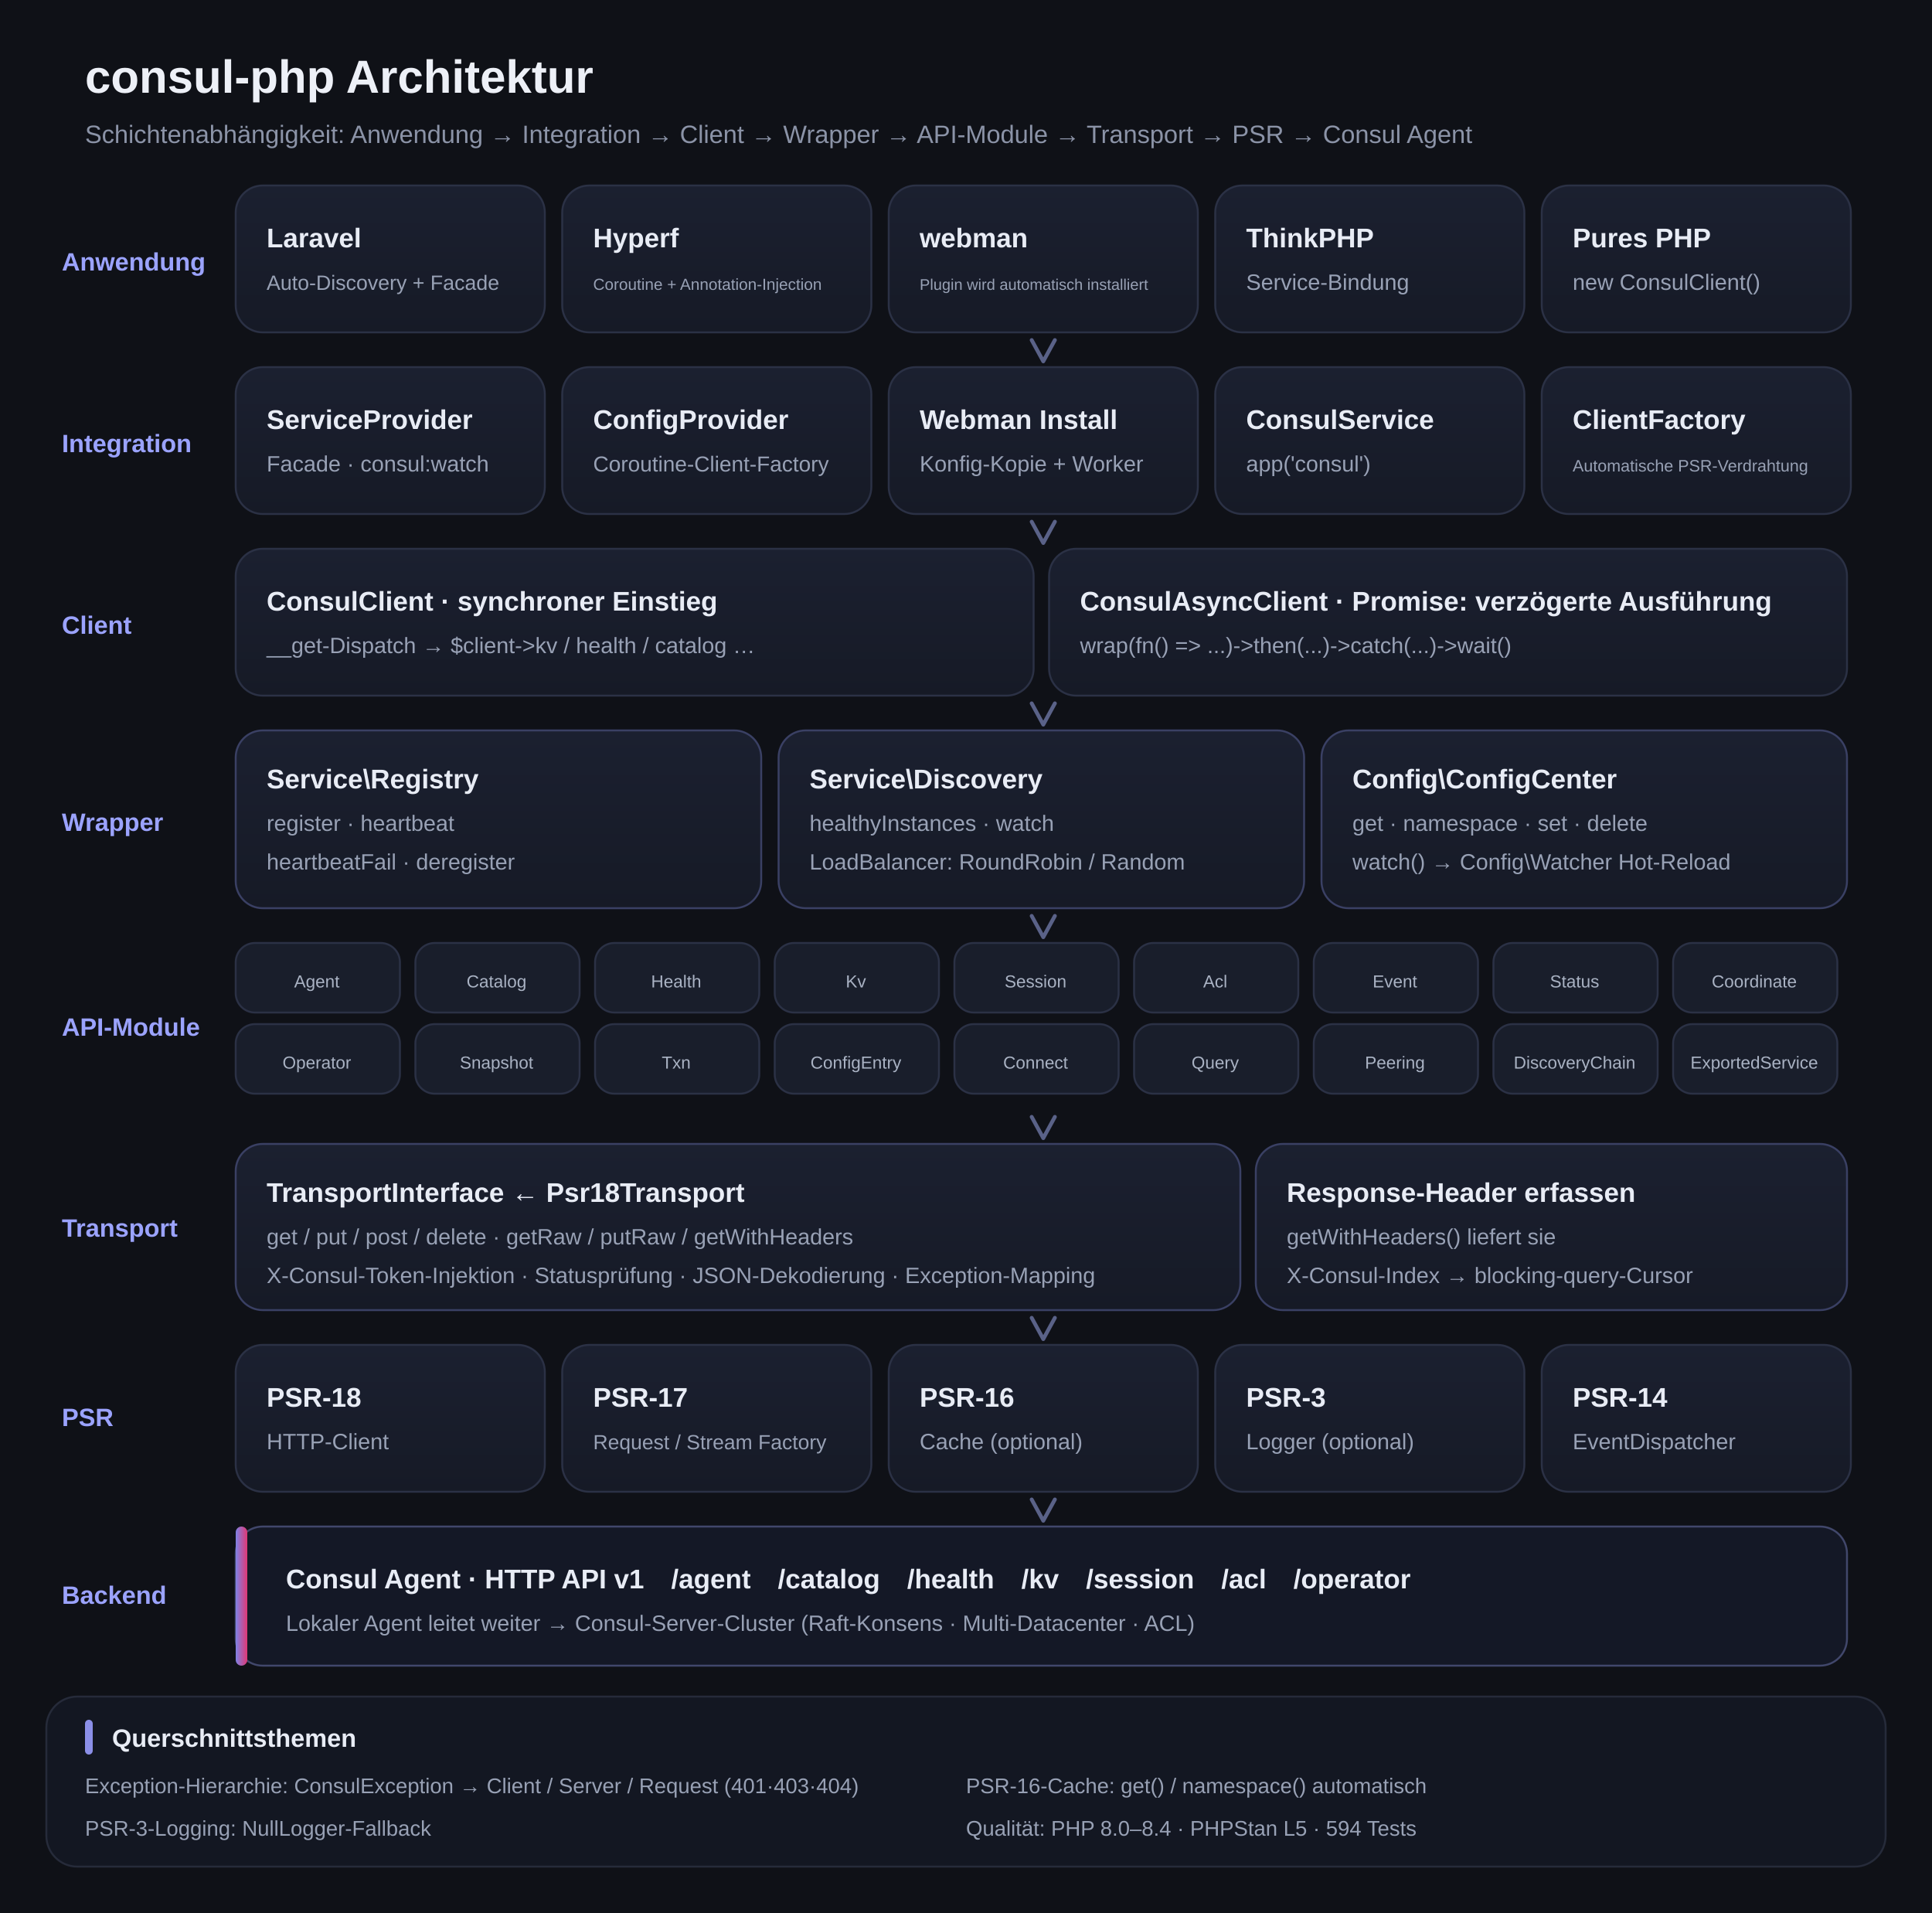
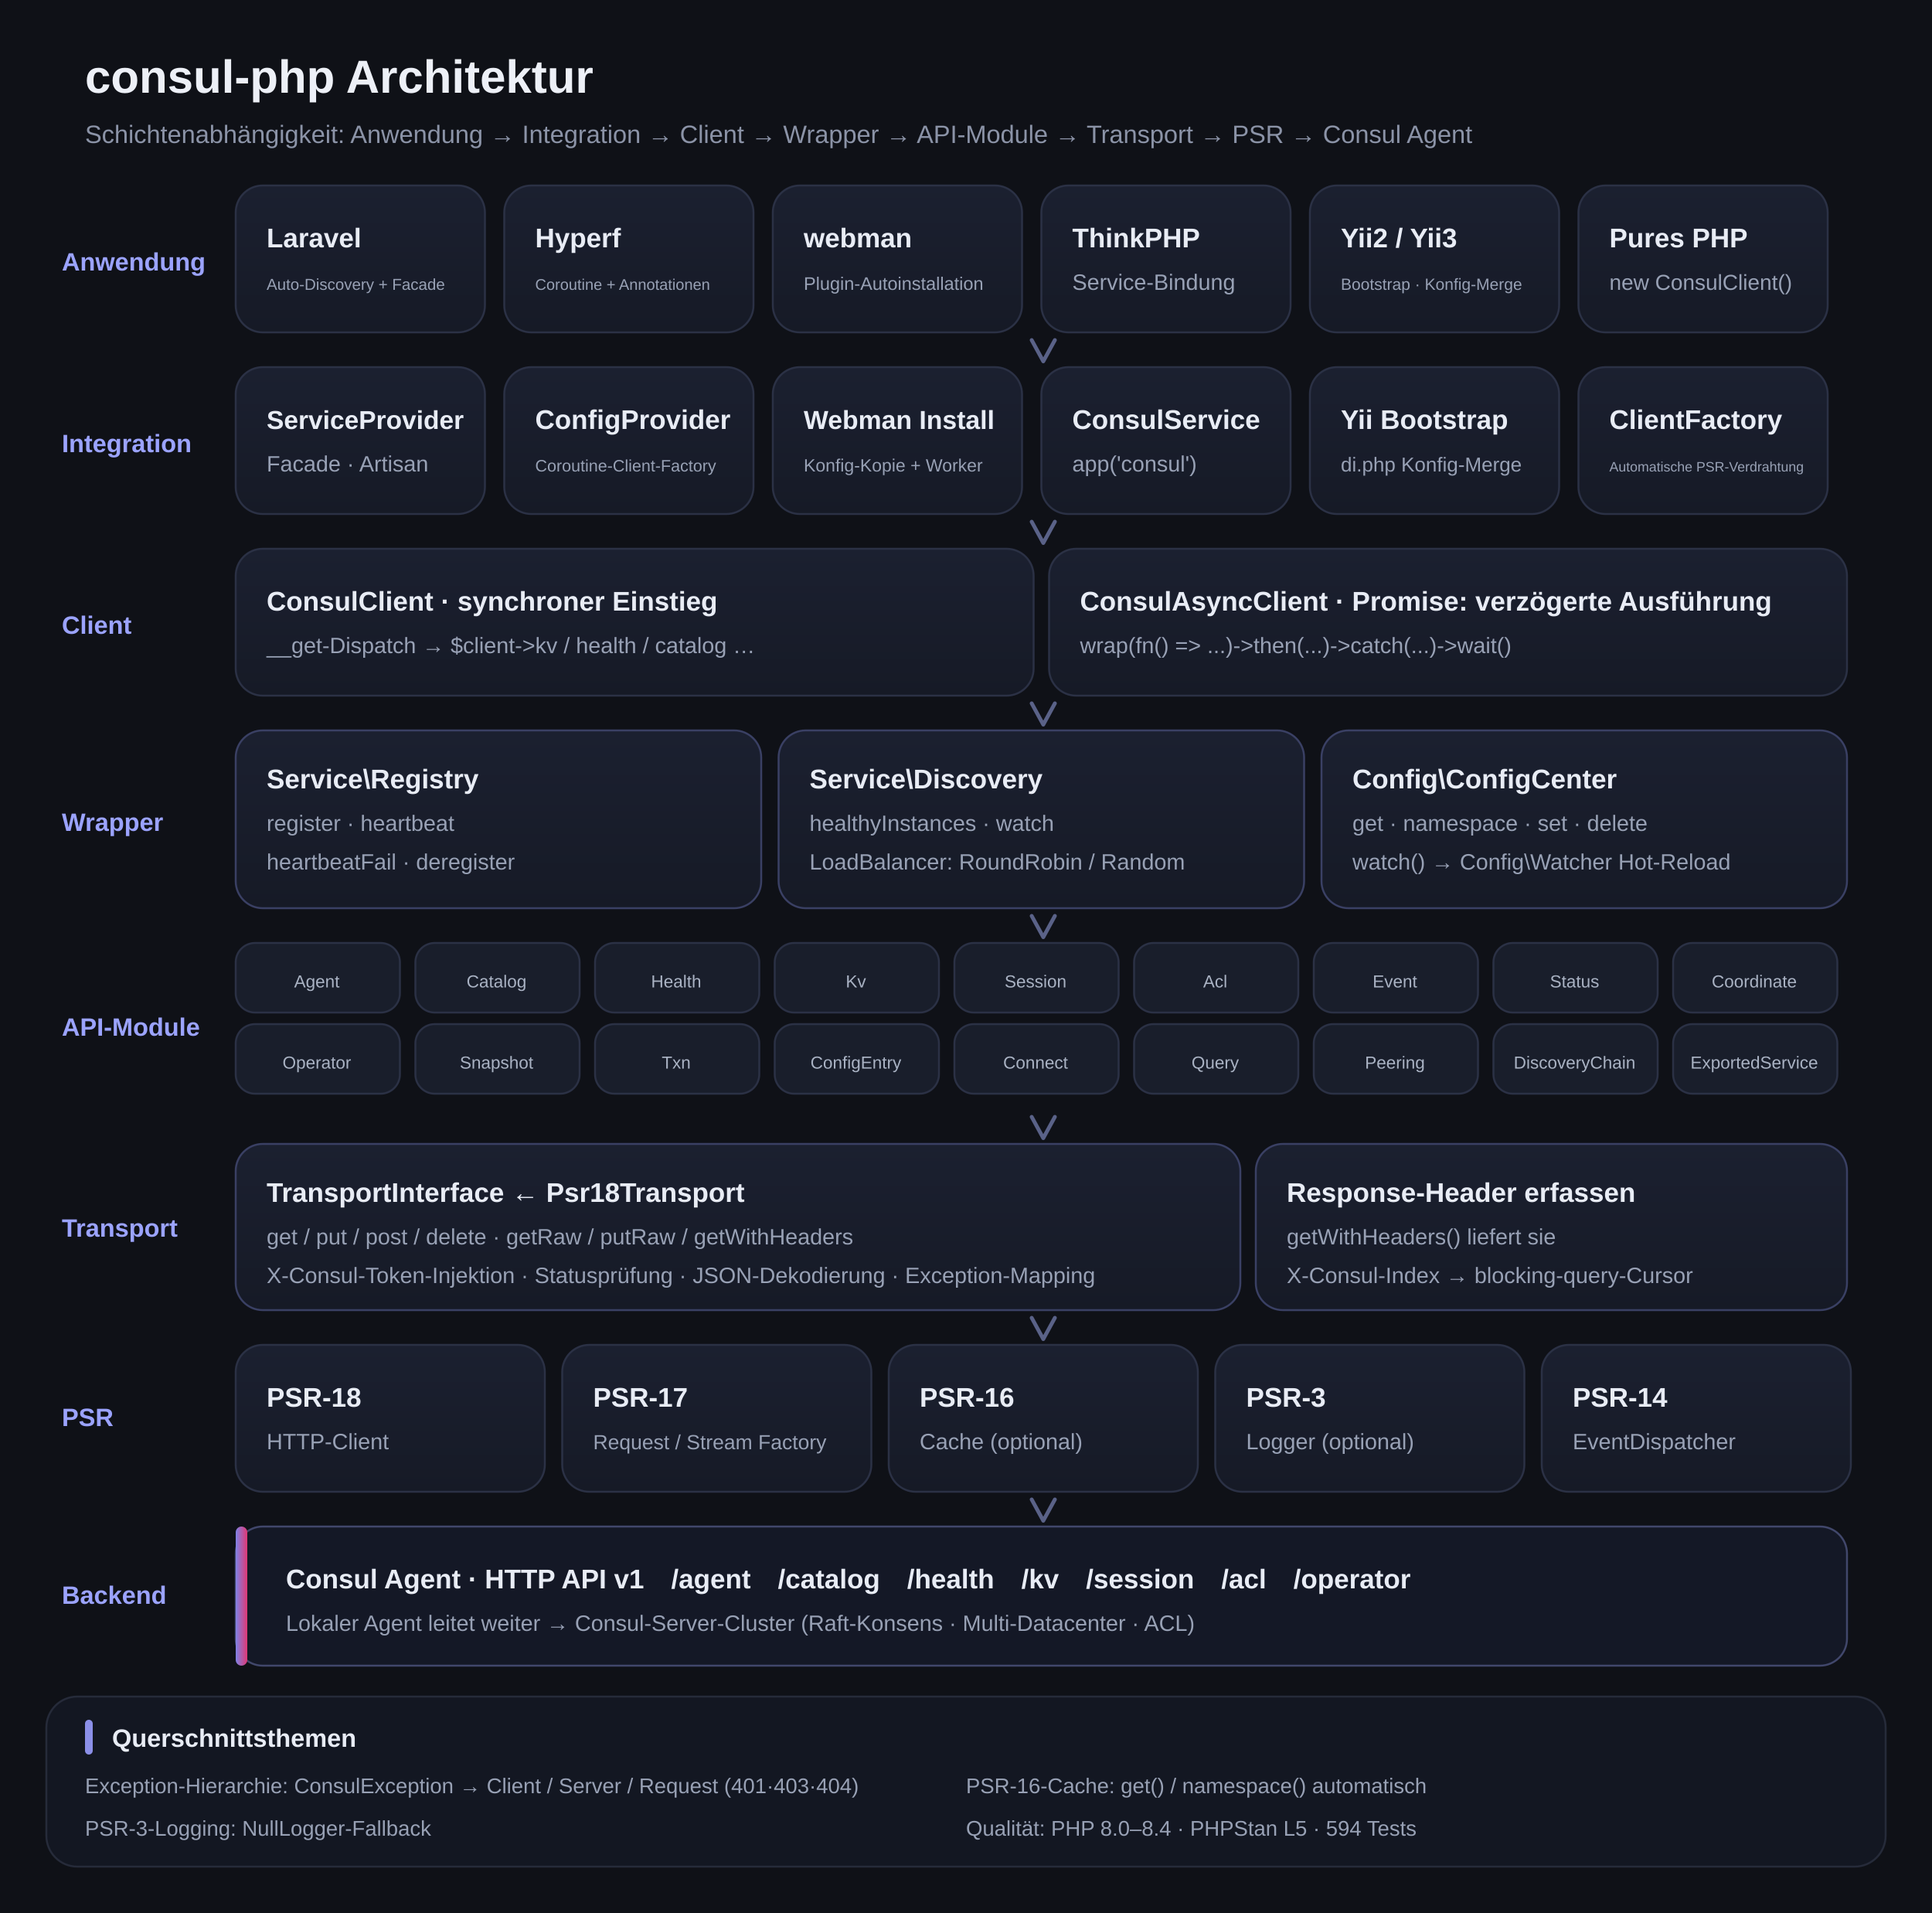
<svg xmlns="http://www.w3.org/2000/svg" width="1000" height="990" viewBox="0 0 1000 990" role="img" aria-label="consul-php Architekturdiagramm">
  <style>
    .t { font-family: -apple-system, BlinkMacSystemFont, "Segoe UI", "Helvetica Neue", Arial, "DejaVu Sans", "Noto Sans SC", "PingFang SC", "Microsoft YaHei", sans-serif; }
    .h1 { font-size: 24px; font-weight: 700; fill: #EDF0F7; }
    .sub { font-size: 13px; fill: #8B93A7; }
    .gutter { font-size: 13px; font-weight: 600; fill: #9BA3FF; }
    .ct { font-size: 14px; font-weight: 600; fill: #E8ECF5; }
    .cs { font-size: 11.5px; fill: #98A1B5; }
    .mini { font-size: 10.5px; fill: #A9B2C3; }
    .mini-mod { font-size: 9px; fill: #A9B2C3; }
    .band { font-size: 13px; font-weight: 600; fill: #E8ECF5; }
    .bands { font-size: 11px; fill: #98A1B5; }
  </style>
  <defs>
    <linearGradient id="card" x1="0" y1="0" x2="0" y2="1">
      <stop offset="0" stop-color="#1B2030" />
      <stop offset="1" stop-color="#161A26" />
    </linearGradient>
    <linearGradient id="accent" x1="0" y1="0" x2="1" y2="0">
      <stop offset="0" stop-color="#7E83E6" />
      <stop offset="1" stop-color="#E03875" />
    </linearGradient>
  </defs>
  <rect width="1000" height="990" fill="#0F1117" />
  <g class="t">
    <text class="h1" x="44" y="48">consul-php Architektur</text>
    <text class="sub" x="44" y="74">Schichtenabhängigkeit: Anwendung → Integration → Client → Wrapper → API-Module → Transport → PSR → Consul Agent</text>
    <text class="gutter" x="32" y="140">Anwendung</text>
-     <rect x="122" y="96" width="160" height="76" rx="14" fill="url(#card)" stroke="#2B3145" />
+     <rect x="122" y="96" width="129" height="76" rx="14" fill="url(#card)" stroke="#2B3145" />
    <text class="ct" x="138" y="128">Laravel</text>
-     <text class="cs" x="138" y="150" style="font-size:10.7px">Auto-Discovery + Facade</text>
-     <rect x="291" y="96" width="160" height="76" rx="14" fill="url(#card)" stroke="#2B3145" />
-     <text class="ct" x="307" y="128">Hyperf</text>
-     <text class="cs" x="307" y="150" style="font-size:8.3px">Coroutine + Annotation-Injection</text>
-     <rect x="460" y="96" width="160" height="76" rx="14" fill="url(#card)" stroke="#2B3145" />
-     <text class="ct" x="476" y="128">webman</text>
-     <text class="cs" x="476" y="150" style="font-size:8px">Plugin wird automatisch installiert</text>
-     <rect x="629" y="96" width="160" height="76" rx="14" fill="url(#card)" stroke="#2B3145" />
-     <text class="ct" x="645" y="128">ThinkPHP</text>
-     <text class="cs" x="645" y="150">Service-Bindung</text>
-     <rect x="798" y="96" width="160" height="76" rx="14" fill="url(#card)" stroke="#2B3145" />
-     <text class="ct" x="814" y="128">Pures PHP</text>
-     <text class="cs" x="814" y="150">new ConsulClient()</text>
+     <text class="cs" x="138" y="150" style="font-size:8.2px">Auto-Discovery + Facade</text>
+     <rect x="261" y="96" width="129" height="76" rx="14" fill="url(#card)" stroke="#2B3145" />
+     <text class="ct" x="277" y="128">Hyperf</text>
+     <text class="cs" x="277" y="150" style="font-size:8px">Coroutine + Annotationen</text>
+     <rect x="400" y="96" width="129" height="76" rx="14" fill="url(#card)" stroke="#2B3145" />
+     <text class="ct" x="416" y="128">webman</text>
+     <text class="cs" x="416" y="150" style="font-size:9.4px">Plugin-Autoinstallation</text>
+     <rect x="539" y="96" width="129" height="76" rx="14" fill="url(#card)" stroke="#2B3145" />
+     <text class="ct" x="555" y="128">ThinkPHP</text>
+     <text class="cs" x="555" y="150">Service-Bindung</text>
+     <rect x="678" y="96" width="129" height="76" rx="14" fill="url(#card)" stroke="#2B3145" />
+     <text class="ct" x="694" y="128">Yii2 / Yii3</text>
+     <text class="cs" x="694" y="150" style="font-size:8.4px">Bootstrap · Konfig-Merge</text>
+     <rect x="817" y="96" width="129" height="76" rx="14" fill="url(#card)" stroke="#2B3145" />
+     <text class="ct" x="833" y="128">Pures PHP</text>
+     <text class="cs" x="833" y="150" style="font-size:11.2px">new ConsulClient()</text>
    <path d="M534 176 L540 187 L546 176" fill="none" stroke="#5A6288" stroke-width="2" stroke-linecap="round" stroke-linejoin="round" />
    <text class="gutter" x="32" y="234">Integration</text>
-     <rect x="122" y="190" width="160" height="76" rx="14" fill="url(#card)" stroke="#2B3145" />
-     <text class="ct" x="138" y="222">ServiceProvider</text>
-     <text class="cs" x="138" y="244">Facade · consul:watch</text>
-     <rect x="291" y="190" width="160" height="76" rx="14" fill="url(#card)" stroke="#2B3145" />
-     <text class="ct" x="307" y="222">ConfigProvider</text>
-     <text class="cs" x="307" y="244" style="font-size:11.2px">Coroutine-Client-Factory</text>
-     <rect x="460" y="190" width="160" height="76" rx="14" fill="url(#card)" stroke="#2B3145" />
-     <text class="ct" x="476" y="222">Webman Install</text>
-     <text class="cs" x="476" y="244">Konfig-Kopie + Worker</text>
-     <rect x="629" y="190" width="160" height="76" rx="14" fill="url(#card)" stroke="#2B3145" />
-     <text class="ct" x="645" y="222">ConsulService</text>
-     <text class="cs" x="645" y="244">app('consul')</text>
-     <rect x="798" y="190" width="160" height="76" rx="14" fill="url(#card)" stroke="#2B3145" />
-     <text class="ct" x="814" y="222">ClientFactory</text>
-     <text class="cs" x="814" y="244" style="font-size:8.6px">Automatische PSR-Verdrahtung</text>
+     <rect x="122" y="190" width="129" height="76" rx="14" fill="url(#card)" stroke="#2B3145" />
+     <text class="ct" x="138" y="222" style="font-size:13.4px">ServiceProvider</text>
+     <text class="cs" x="138" y="244">Facade · Artisan</text>
+     <rect x="261" y="190" width="129" height="76" rx="14" fill="url(#card)" stroke="#2B3145" />
+     <text class="ct" x="277" y="222">ConfigProvider</text>
+     <text class="cs" x="277" y="244" style="font-size:8.6px">Coroutine-Client-Factory</text>
+     <rect x="400" y="190" width="129" height="76" rx="14" fill="url(#card)" stroke="#2B3145" />
+     <text class="ct" x="416" y="222" style="font-size:13.5px">Webman Install</text>
+     <text class="cs" x="416" y="244" style="font-size:9.2px">Konfig-Kopie + Worker</text>
+     <rect x="539" y="190" width="129" height="76" rx="14" fill="url(#card)" stroke="#2B3145" />
+     <text class="ct" x="555" y="222">ConsulService</text>
+     <text class="cs" x="555" y="244">app('consul')</text>
+     <rect x="678" y="190" width="129" height="76" rx="14" fill="url(#card)" stroke="#2B3145" />
+     <text class="ct" x="694" y="222">Yii Bootstrap</text>
+     <text class="cs" x="694" y="244" style="font-size:10.4px">di.php Konfig-Merge</text>
+     <rect x="817" y="190" width="129" height="76" rx="14" fill="url(#card)" stroke="#2B3145" />
+     <text class="ct" x="833" y="222">ClientFactory</text>
+     <text class="cs" x="833" y="244" style="font-size:7.1px">Automatische PSR-Verdrahtung</text>
    <path d="M534 270 L540 281 L546 270" fill="none" stroke="#5A6288" stroke-width="2" stroke-linecap="round" stroke-linejoin="round" />
    <text class="gutter" x="32" y="328">Client</text>
    <rect x="122" y="284" width="413" height="76" rx="14" fill="url(#card)" stroke="#2B3145" />
    <text class="ct" x="138" y="316">ConsulClient · synchroner Einstieg</text>
    <text class="cs" x="138" y="338">__get-Dispatch → $client-&gt;kv / health / catalog …</text>
    <rect x="543" y="284" width="413" height="76" rx="14" fill="url(#card)" stroke="#2B3145" />
    <text class="ct" x="559" y="316">ConsulAsyncClient · Promise: verzögerte Ausführung</text>
    <text class="cs" x="559" y="338">wrap(fn() =&gt; ...)-&gt;then(...)-&gt;catch(...)-&gt;wait()</text>
    <path d="M534 364 L540 375 L546 364" fill="none" stroke="#5A6288" stroke-width="2" stroke-linecap="round" stroke-linejoin="round" />
    <text class="gutter" x="32" y="430">Wrapper</text>
    <rect x="122" y="378" width="272" height="92" rx="14" fill="url(#card)" stroke="#3A4064" />
    <text class="ct" x="138" y="408">Service\Registry</text>
    <text class="cs" x="138" y="430">register · heartbeat</text>
    <text class="cs" x="138" y="450">heartbeatFail · deregister</text>
    <rect x="403" y="378" width="272" height="92" rx="14" fill="url(#card)" stroke="#3A4064" />
    <text class="ct" x="419" y="408">Service\Discovery</text>
    <text class="cs" x="419" y="430">healthyInstances · watch</text>
    <text class="cs" x="419" y="450">LoadBalancer: RoundRobin / Random</text>
    <rect x="684" y="378" width="272" height="92" rx="14" fill="url(#card)" stroke="#3A4064" />
    <text class="ct" x="700" y="408">Config\ConfigCenter</text>
    <text class="cs" x="700" y="430">get · namespace · set · delete</text>
    <text class="cs" x="700" y="450">watch() → Config\Watcher Hot-Reload</text>
    <path d="M534 474 L540 485 L546 474" fill="none" stroke="#5A6288" stroke-width="2" stroke-linecap="round" stroke-linejoin="round" />
    <text class="gutter" x="32" y="536">API-Module</text>
    <rect x="122" y="488" width="85" height="36" rx="10" fill="#191E2B" stroke="#2B3145" />
    <text class="mini-mod" x="164" y="511" text-anchor="middle">Agent</text>
    <rect x="215" y="488" width="85" height="36" rx="10" fill="#191E2B" stroke="#2B3145" />
    <text class="mini-mod" x="257" y="511" text-anchor="middle">Catalog</text>
    <rect x="308" y="488" width="85" height="36" rx="10" fill="#191E2B" stroke="#2B3145" />
    <text class="mini-mod" x="350" y="511" text-anchor="middle">Health</text>
    <rect x="401" y="488" width="85" height="36" rx="10" fill="#191E2B" stroke="#2B3145" />
    <text class="mini-mod" x="443" y="511" text-anchor="middle">Kv</text>
    <rect x="494" y="488" width="85" height="36" rx="10" fill="#191E2B" stroke="#2B3145" />
    <text class="mini-mod" x="536" y="511" text-anchor="middle">Session</text>
    <rect x="587" y="488" width="85" height="36" rx="10" fill="#191E2B" stroke="#2B3145" />
    <text class="mini-mod" x="629" y="511" text-anchor="middle">Acl</text>
    <rect x="680" y="488" width="85" height="36" rx="10" fill="#191E2B" stroke="#2B3145" />
    <text class="mini-mod" x="722" y="511" text-anchor="middle">Event</text>
    <rect x="773" y="488" width="85" height="36" rx="10" fill="#191E2B" stroke="#2B3145" />
    <text class="mini-mod" x="815" y="511" text-anchor="middle">Status</text>
    <rect x="866" y="488" width="85" height="36" rx="10" fill="#191E2B" stroke="#2B3145" />
    <text class="mini-mod" x="908" y="511" text-anchor="middle">Coordinate</text>
    <rect x="122" y="530" width="85" height="36" rx="10" fill="#191E2B" stroke="#2B3145" />
    <text class="mini-mod" x="164" y="553" text-anchor="middle">Operator</text>
    <rect x="215" y="530" width="85" height="36" rx="10" fill="#191E2B" stroke="#2B3145" />
    <text class="mini-mod" x="257" y="553" text-anchor="middle">Snapshot</text>
    <rect x="308" y="530" width="85" height="36" rx="10" fill="#191E2B" stroke="#2B3145" />
    <text class="mini-mod" x="350" y="553" text-anchor="middle">Txn</text>
    <rect x="401" y="530" width="85" height="36" rx="10" fill="#191E2B" stroke="#2B3145" />
    <text class="mini-mod" x="443" y="553" text-anchor="middle">ConfigEntry</text>
    <rect x="494" y="530" width="85" height="36" rx="10" fill="#191E2B" stroke="#2B3145" />
    <text class="mini-mod" x="536" y="553" text-anchor="middle">Connect</text>
    <rect x="587" y="530" width="85" height="36" rx="10" fill="#191E2B" stroke="#2B3145" />
    <text class="mini-mod" x="629" y="553" text-anchor="middle">Query</text>
    <rect x="680" y="530" width="85" height="36" rx="10" fill="#191E2B" stroke="#2B3145" />
    <text class="mini-mod" x="722" y="553" text-anchor="middle">Peering</text>
    <rect x="773" y="530" width="85" height="36" rx="10" fill="#191E2B" stroke="#2B3145" />
    <text class="mini-mod" x="815" y="553" text-anchor="middle">DiscoveryChain</text>
    <rect x="866" y="530" width="85" height="36" rx="10" fill="#191E2B" stroke="#2B3145" />
    <text class="mini-mod" x="908" y="553" text-anchor="middle">ExportedService</text>
    <path d="M534 578 L540 589 L546 578" fill="none" stroke="#5A6288" stroke-width="2" stroke-linecap="round" stroke-linejoin="round" />
    <text class="gutter" x="32" y="640">Transport</text>
    <rect x="122" y="592" width="520" height="86" rx="14" fill="url(#card)" stroke="#3A4064" />
    <text class="ct" x="138" y="622">TransportInterface ← Psr18Transport</text>
    <text class="cs" x="138" y="644">get / put / post / delete · getRaw / putRaw / getWithHeaders</text>
    <text class="cs" x="138" y="664">X-Consul-Token-Injektion · Statusprüfung · JSON-Dekodierung · Exception-Mapping</text>
    <rect x="650" y="592" width="306" height="86" rx="14" fill="url(#card)" stroke="#3A4064" />
    <text class="ct" x="666" y="622">Response-Header erfassen</text>
    <text class="cs" x="666" y="644">getWithHeaders() liefert sie</text>
    <text class="cs" x="666" y="664">X-Consul-Index → blocking-query-Cursor</text>
    <path d="M534 682 L540 693 L546 682" fill="none" stroke="#5A6288" stroke-width="2" stroke-linecap="round" stroke-linejoin="round" />
    <text class="gutter" x="32" y="738">PSR</text>
    <rect x="122" y="696" width="160" height="76" rx="14" fill="url(#card)" stroke="#2B3145" />
    <text class="ct" x="138" y="728">PSR-18</text>
    <text class="cs" x="138" y="750">HTTP-Client</text>
    <rect x="291" y="696" width="160" height="76" rx="14" fill="url(#card)" stroke="#2B3145" />
    <text class="ct" x="307" y="728">PSR-17</text>
    <text class="cs" x="307" y="750" style="font-size:10.6px">Request / Stream Factory</text>
    <rect x="460" y="696" width="160" height="76" rx="14" fill="url(#card)" stroke="#2B3145" />
    <text class="ct" x="476" y="728">PSR-16</text>
    <text class="cs" x="476" y="750">Cache (optional)</text>
    <rect x="629" y="696" width="160" height="76" rx="14" fill="url(#card)" stroke="#2B3145" />
    <text class="ct" x="645" y="728">PSR-3</text>
    <text class="cs" x="645" y="750">Logger (optional)</text>
    <rect x="798" y="696" width="160" height="76" rx="14" fill="url(#card)" stroke="#2B3145" />
    <text class="ct" x="814" y="728">PSR-14</text>
    <text class="cs" x="814" y="750">EventDispatcher</text>
    <path d="M534 776 L540 787 L546 776" fill="none" stroke="#5A6288" stroke-width="2" stroke-linecap="round" stroke-linejoin="round" />
    <text class="gutter" x="32" y="830">Backend</text>
    <rect x="122" y="790" width="834" height="72" rx="14" fill="#141826" stroke="#41476B" />
    <rect x="122" y="790" width="6" height="72" rx="3" fill="url(#accent)" />
    <text class="ct" x="148" y="822">Consul Agent · HTTP API v1　/agent　/catalog　/health　/kv　/session　/acl　/operator</text>
    <text class="cs" x="148" y="844">Lokaler Agent leitet weiter → Consul-Server-Cluster (Raft-Konsens · Multi-Datacenter · ACL)</text>
    <rect x="24" y="878" width="952" height="88" rx="16" fill="#131722" stroke="#262B3A" />
    <rect x="44" y="890" width="4" height="18" rx="2" fill="#8B8FE8" />
    <text class="band" x="58" y="904">Querschnittsthemen</text>
    <text class="bands" x="44" y="928">Exception-Hierarchie: ConsulException → Client / Server / Request (401·403·404)</text>
    <text class="bands" x="500" y="928">PSR-16-Cache: get() / namespace() automatisch</text>
    <text class="bands" x="44" y="950">PSR-3-Logging: NullLogger-Fallback</text>
    <text class="bands" x="500" y="950">Qualität: PHP 8.0–8.4 · PHPStan L5 · 594 Tests</text>
  </g>
</svg>
